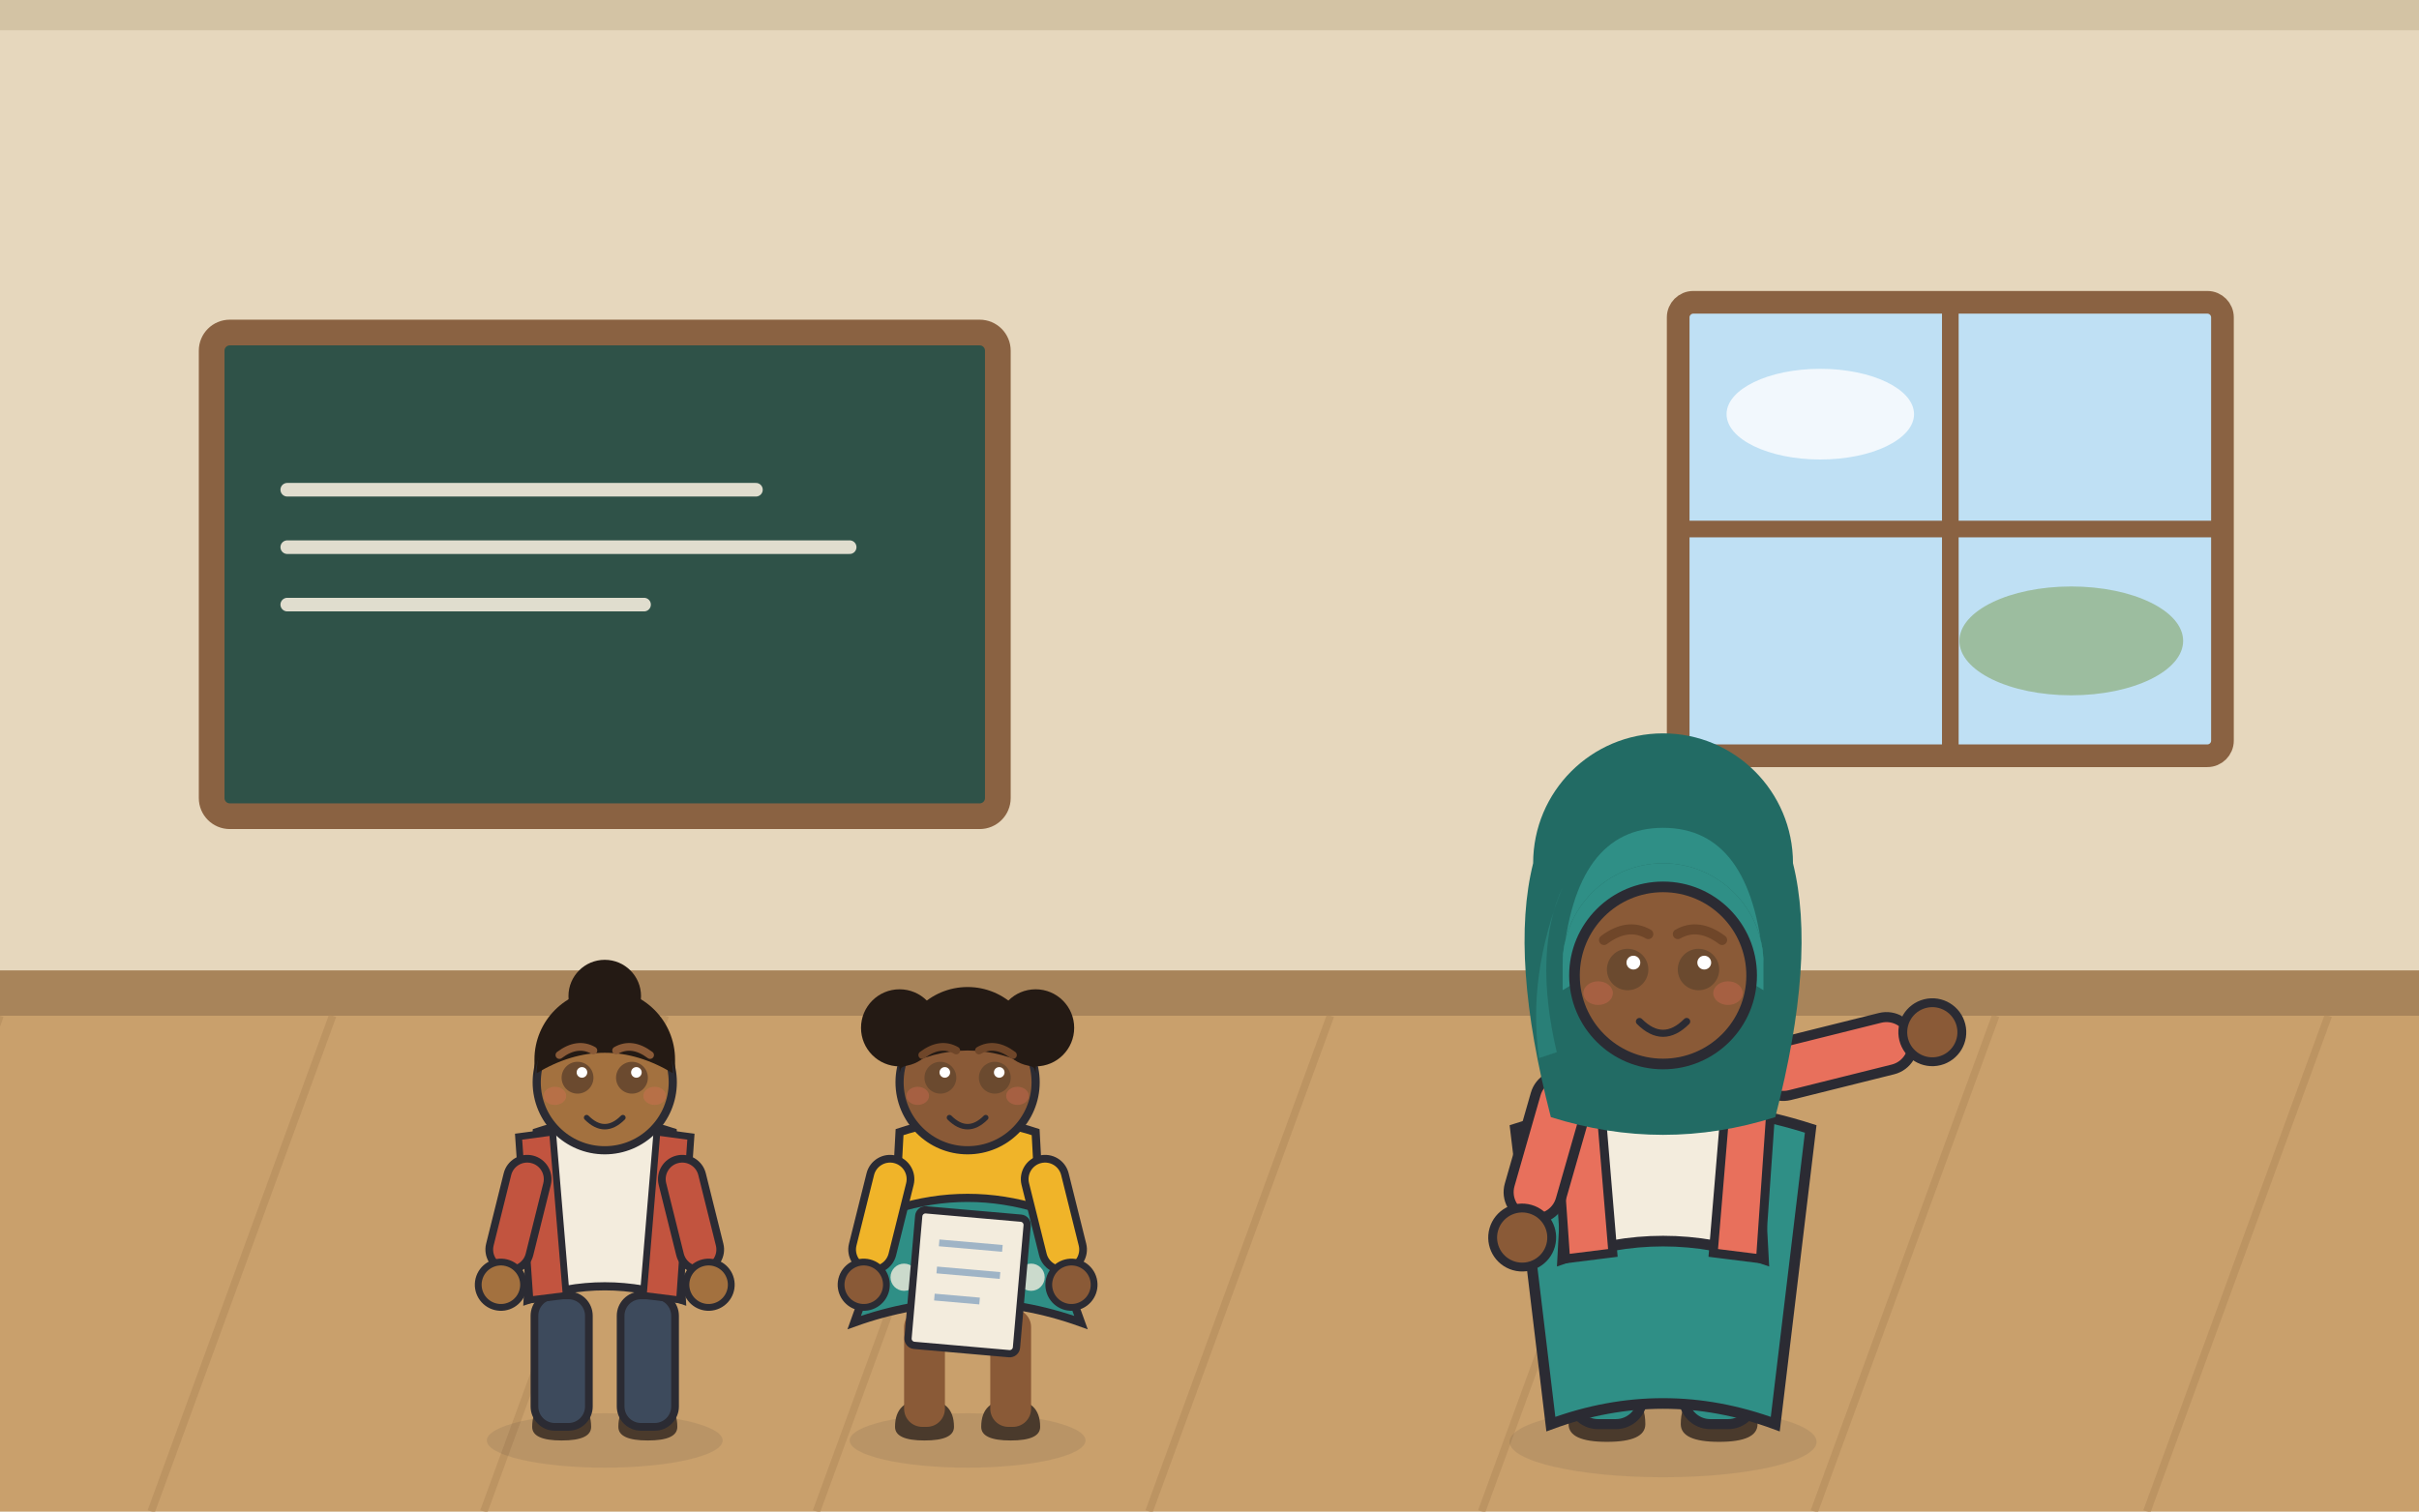
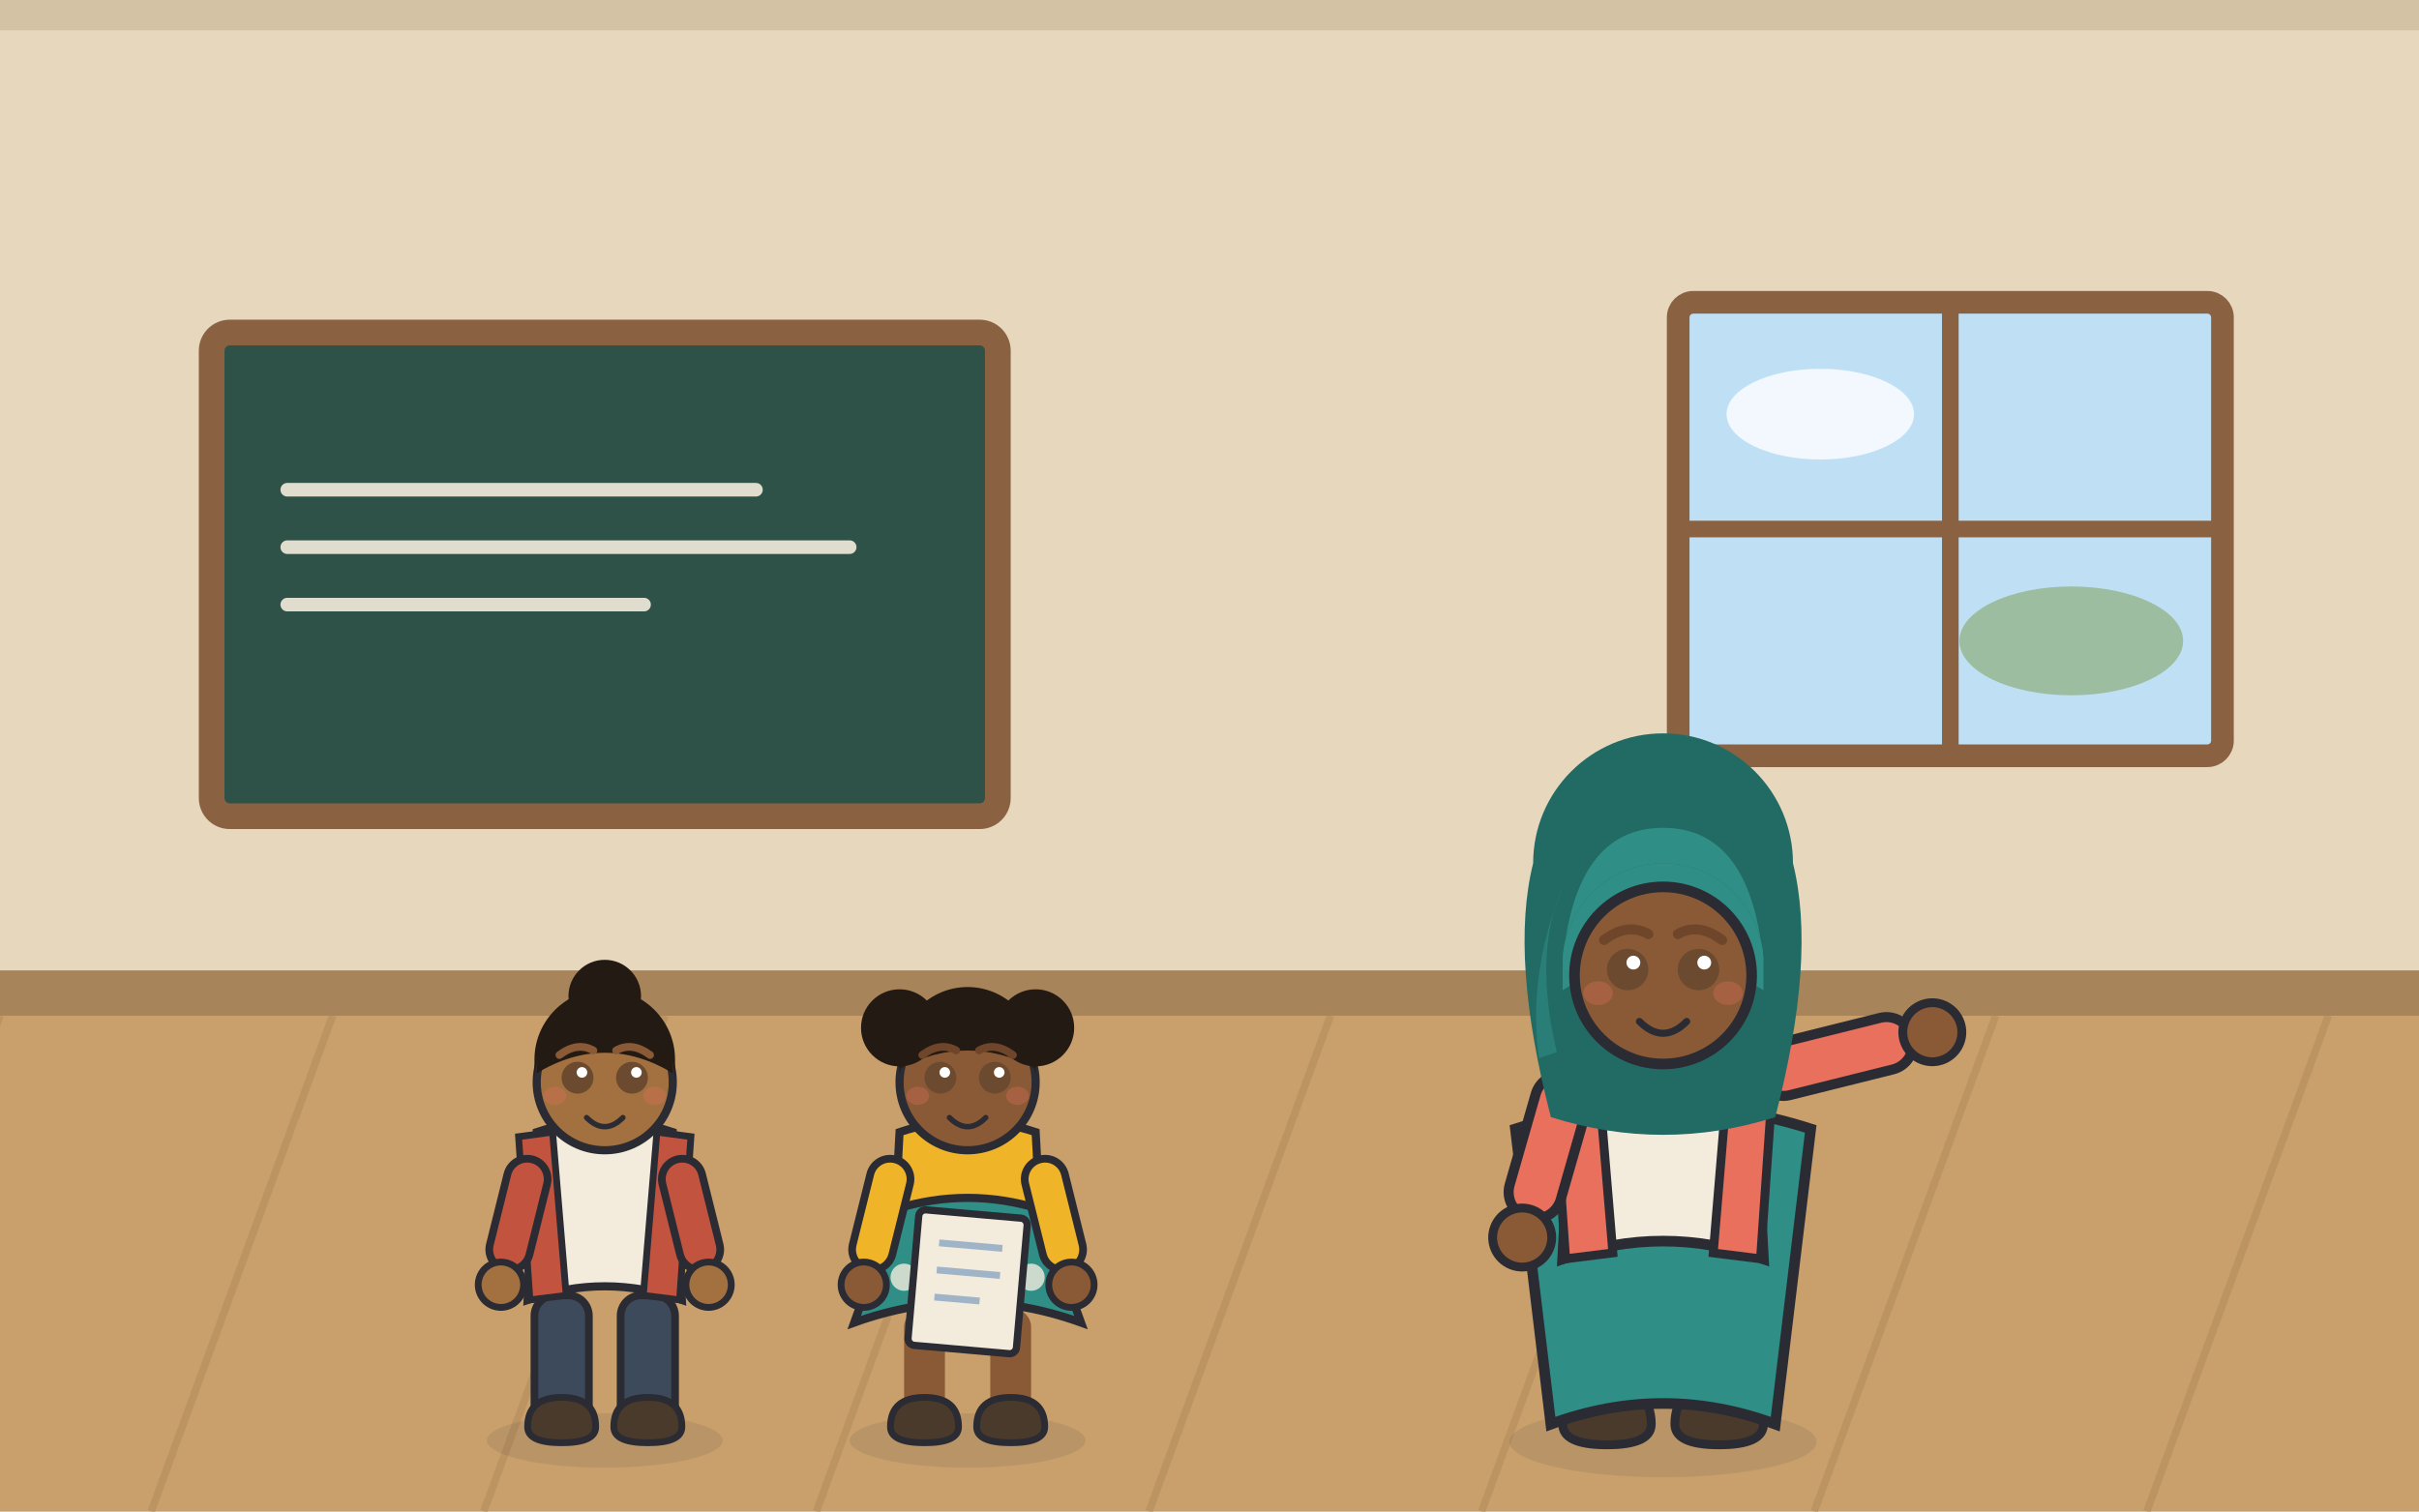
<svg xmlns="http://www.w3.org/2000/svg" viewBox="0 0 1600 1000" role="img">
  <style>
@media (prefers-reduced-motion: no-preference) {
  .anim-idle { animation: idle 3.8s ease-in-out infinite alternate; }
  @keyframes idle { from { transform: translateY(0); } to { transform: translateY(-6px); } }
  .anim-tail { transform-box: fill-box; transform-origin: 100% 20%; animation: tail 2.6s ease-in-out infinite alternate; }
  @keyframes tail { from { transform: rotate(-6deg); } to { transform: rotate(8deg); } }
  .anim-blink { transform-box: fill-box; transform-origin: center; animation: blink 5.2s infinite; }
  @keyframes blink { 0%, 93%, 100% { transform: scaleY(1); } 95%, 97% { transform: scaleY(0.12); } }
  .anim-glow { transform-box: fill-box; transform-origin: center; animation: glow 4.2s ease-in-out infinite alternate; }
  @keyframes glow { from { transform: scale(1); opacity: 0.5; } to { transform: scale(1.08); opacity: 0.75; } }
  .anim-shimmer { animation: shimmer 5s ease-in-out infinite alternate; }
  @keyframes shimmer { from { opacity: 0.62; } to { opacity: 0.92; } }
  .anim-grass { transform-box: fill-box; transform-origin: 50% 100%; animation: sway 3.2s ease-in-out infinite alternate; }
  .anim-canopy { transform-box: fill-box; transform-origin: 50% 100%; animation: sway 5.6s ease-in-out infinite alternate; }
  @keyframes sway { from { transform: rotate(-1.8deg); } to { transform: rotate(2.2deg); } }
  .anim-rain { animation: rainfall 1.15s linear infinite; }
  @keyframes rainfall { from { transform: translateY(-32px); opacity: 0.85; } 75% { opacity: 0.55; } to { transform: translateY(72px); opacity: 0; } }
  .anim-ripple { transform-box: fill-box; transform-origin: center; animation: ripple 3.4s ease-in-out infinite alternate; }
  @keyframes ripple { from { transform: scale(1); opacity: 0.8; } to { transform: scale(1.18); opacity: 0.55; } }
  .anim-drip { animation: drip 1s ease-in infinite; }
  @keyframes drip { from { transform: translateY(-12px); opacity: 0.95; } to { transform: translateY(28px); opacity: 0; } }
  .anim-flow { stroke-dasharray: 26 20; animation: flow 0.8s linear infinite; }
  @keyframes flow { from { stroke-dashoffset: 0; } to { stroke-dashoffset: -46; } }
  .anim-splash { transform-box: fill-box; transform-origin: 50% 100%; animation: splashPulse 1.7s ease-in-out infinite alternate; }
  @keyframes splashPulse { from { transform: scale(0.97); } to { transform: scale(1.05); } }
  .anim-strain { transform-box: fill-box; transform-origin: center; animation: strain 0.9s ease-in-out infinite alternate; }
  @keyframes strain { from { transform: translateX(-5px); } to { transform: translateX(4px); } }
  .anim-float { transform-box: fill-box; transform-origin: center; animation: floaty 2.6s ease-in-out infinite alternate; }
  @keyframes floaty { from { transform: translateY(0) scale(1); } to { transform: translateY(-12px) scale(1.08); } }
  .anim-wave { animation: wave 2.4s ease-in-out infinite; opacity: 0; }
  @keyframes wave { 0% { opacity: 0; } 30% { opacity: 0.9; } 60%, 100% { opacity: 0; } }
  .anim-cloud { animation: cloudDrift 9s ease-in-out infinite alternate; }
  @keyframes cloudDrift { from { transform: translateX(-18px); } to { transform: translateX(22px); } }
  .tap-target { cursor: pointer; }
  .tap-target.tap-play { transform-box: fill-box; transform-origin: 50% 85%; animation: tapWiggle 0.7s ease-in-out; }
  .tap-target[data-tap="puddle"].tap-play { transform-origin: center; animation: tapSplash 0.85s ease-out; }
  .tap-target[data-tap="sun"].tap-play { transform-origin: center; animation: tapPulse 0.6s ease-in-out; }
  .tap-target[data-tap="tree"].tap-play { transform-origin: 50% 100%; animation: tapShake 0.7s ease-in-out; }
  @keyframes tapWiggle { 0% { transform: rotate(0); } 25% { transform: rotate(-4deg) scale(1.03); } 55% { transform: rotate(3deg) scale(1.04); } 80% { transform: rotate(-1.5deg); } 100% { transform: rotate(0); } }
  @keyframes tapSplash { 0% { transform: scale(1); } 40% { transform: scale(1.06, 0.94); } 70% { transform: scale(0.97, 1.03); } 100% { transform: scale(1); } }
  @keyframes tapPulse { 0% { transform: scale(1); } 50% { transform: scale(1.12); } 100% { transform: scale(1); } }
  @keyframes tapShake { 0% { transform: rotate(0); } 20% { transform: rotate(2.4deg); } 45% { transform: rotate(-2deg); } 70% { transform: rotate(1.2deg); } 100% { transform: rotate(0); } }
  .tap-burst { opacity: 0; }
  .tap-target.tap-play .tap-burst { opacity: 1; }
  .tap-target.tap-play .tap-burst circle { animation: burstUp 0.6s ease-out forwards; }
  @keyframes burstUp { from { transform: translateY(0); opacity: 0.95; } to { transform: translateY(-90px); opacity: 0; } }
}
</style>
  <rect width="1600" height="1000" fill="#e6d7bd" />
  <rect x="0" y="0" width="1600" height="20" fill="#d3c3a4" />
  <rect x="0" y="660" width="1600" height="340" fill="#c9a06c" />
  <rect x="0" y="642" width="1600" height="30" fill="#a8845a" />
  <path d="M 0 672 L -120 1000" stroke="#b08758" stroke-width="5" opacity="0.5" />
  <path d="M 220 672 L 100 1000" stroke="#b08758" stroke-width="5" opacity="0.5" />
  <path d="M 440 672 L 320 1000" stroke="#b08758" stroke-width="5" opacity="0.5" />
  <path d="M 660 672 L 540 1000" stroke="#b08758" stroke-width="5" opacity="0.5" />
  <path d="M 880 672 L 760 1000" stroke="#b08758" stroke-width="5" opacity="0.5" />
  <path d="M 1100 672 L 980 1000" stroke="#b08758" stroke-width="5" opacity="0.5" />
  <path d="M 1320 672 L 1200 1000" stroke="#b08758" stroke-width="5" opacity="0.5" />
  <path d="M 1540 672 L 1420 1000" stroke="#b08758" stroke-width="5" opacity="0.5" />
  <g transform="translate(400 380)">
    <rect x="-260" y="-160" width="520" height="320" rx="12" fill="#2f5248" stroke="#8a6242" stroke-width="17" />
    <path d="M -210 -56 h 310 M -210 -18 h 372 M -210 20 h 236" stroke="#f3ecdd" stroke-width="9" stroke-linecap="round" opacity="0.9" />
  </g>
  <g transform="translate(1290 350)">
    <rect x="-180" y="-150" width="360" height="300" rx="10" fill="#bfe0f4" stroke="#8a6242" stroke-width="15" />
    <path d="M 0 -150 v 300 M -180 0 h 360" stroke="#8a6242" stroke-width="11" />
    <ellipse cx="-86" cy="-76" rx="62" ry="30" fill="#f7fbfe" opacity="0.9" />
    <ellipse cx="80" cy="74" rx="74" ry="36" fill="#7fa05a" opacity="0.55" />
  </g>
  <g transform="translate(1100 950) scale(1.953 1.953)">
    <ellipse cx="0" cy="2" rx="52" ry="12" fill="#2b2b33" opacity="0.10" />
    <g class="tap-target" data-figure="yasmin" data-tap="yasmin" data-mood="happy">
      <g class="anim-idle" style="animation-delay:0.92s">
-         <path d="M -32 -4 q 0 -12 13 -12 q 13 0 13 12 q 0 6 -13 6 q -13 0 -13 -6 z" fill="#4a3a2c" />
-         <path d="M 6 -4 q 0 -12 13 -12 q 13 0 13 12 q 0 6 -13 6 q -13 0 -13 -6 z" fill="#4a3a2c" />
        <rect x="-31" y="-62" width="24" height="58" rx="9" fill="#2f8f86" stroke="#2b2b33" stroke-width="3.4" />
        <rect x="7" y="-62" width="24" height="58" rx="9" fill="#2f8f86" stroke="#2b2b33" stroke-width="3.4" />
+         <path d="M -34 -4 q 0 -13 15 -13 q 15 0 15 13 q 0 7 -15 7 q -15 0 -15 -7 z" fill="#4a3a2c" stroke="#2b2b33" stroke-width="3" />
+         <path d="M 4 -4 q 0 -13 15 -13 q 15 0 15 13 q 0 7 -15 7 q -15 0 -15 -7 z" fill="#4a3a2c" stroke="#2b2b33" stroke-width="3" />
        <path d="M -38 -4 q 38 -14 76 0 l 12 -100 q -50 -16 -100 0 z" fill="#2f8f86" stroke="#2b2b33" stroke-width="3.6" />
        <path d="M -34 -60 q 34 -12 68 0 l -4 -74 q -30 -10 -60 0 z" fill="#f3ecdd" stroke="#2b2b33" stroke-width="3.6" />
        <path d="M -33 -60 l -5 -72 l 15 -2 l 6 72 z M 33 -60 l 5 -72 l -15 -2 l -6 72 z" fill="#e8705c" stroke="#2b2b33" stroke-width="3" />
        <g transform="translate(-32 -122) rotate(16)">
          <rect x="-9" y="0" width="18" height="50" rx="9" fill="#e8705c" stroke="#2b2b33" stroke-width="3.4" />
          <circle cx="0" cy="57" r="10" fill="#8a5a37" stroke="#2b2b33" stroke-width="3" />
        </g>
        <g transform="translate(32 -122) rotate(-104)">
          <rect x="-9" y="0" width="18" height="54" rx="9" fill="#e8705c" stroke="#2b2b33" stroke-width="3.4" />
          <circle cx="0" cy="61" r="10" fill="#8a5a37" stroke="#2b2b33" stroke-width="3" />
        </g>
        <g transform="translate(0 -156)">
          <path d="M -38 48 q -14 -54 -6 -86 a 36 36 0 0 1 88 0 q 8 32 -6 86 q -38 12 -76 0 z" fill="#226b64" />
          <path d="M -34 -4 a 34 34 0 0 1 68 0 q -4 -46 -34 -46 q -30 0 -34 46 z" fill="#2f8f86" />
          <path d="M -36 26 q -8 -34 2 -56 q -12 30 -8 58 z" fill="#2f8f86" opacity="0.55" />
          <path d="M -34 -4 a 34 34 0 0 1 68 0 l 0 9 q -34 -21 -68 0 z" fill="#2f8f86" />
          <circle cx="0" cy="0" r="30" fill="#8a5a37" stroke="#2b2b33" stroke-width="3.6" />
          <path d="M -30 2 a 30 30 0 0 0 60 0" fill="none" />
          <g transform="translate(-12 -2)">
            <g class="anim-blink">
              <circle cx="0" cy="0" r="7.02" fill="#6b4a2f" />
              <circle cx="1.95" cy="-2.34" r="2.34" fill="#fff" />
            </g>
          </g>
          <g transform="translate(12 -2)">
            <g class="anim-blink">
              <circle cx="0" cy="0" r="7.02" fill="#6b4a2f" />
              <circle cx="1.95" cy="-2.34" r="2.34" fill="#fff" />
            </g>
          </g>
          <path d="M -20 -12 q 8 -6 15 -2 M 20 -12 q -8 -6 -15 -2" stroke="#6f4629" stroke-width="3.4" fill="none" stroke-linecap="round" />
          <g transform="translate(0 14)">
            <path d="M -8 1.6 q 8 8 16 0" stroke="#2b2b33" stroke-width="2.4" fill="none" stroke-linecap="round" />
          </g>
          <ellipse cx="-22" cy="6" rx="5" ry="4" fill="#e8705c" opacity="0.30" />
          <ellipse cx="22" cy="6" rx="5" ry="4" fill="#e8705c" opacity="0.30" />
        </g>
      </g>
    </g>
  </g>
  <g transform="translate(640 950) scale(1.5 1.5)">
    <ellipse cx="0" cy="2" rx="52" ry="12" fill="#2b2b33" opacity="0.10" />
    <g class="tap-target" data-figure="amal" data-tap="amal" data-mood="happy">
      <g class="anim-idle" style="animation-delay:0.55s">
-         <path d="M -32 -4 q 0 -12 13 -12 q 13 0 13 12 q 0 6 -13 6 q -13 0 -13 -6 z" fill="#4a3a2c" />
-         <path d="M 6 -4 q 0 -12 13 -12 q 13 0 13 12 q 0 6 -13 6 q -13 0 -13 -6 z" fill="#4a3a2c" />
        <rect x="-28" y="-56" width="18" height="52" rx="8" fill="#8a5a37" />
        <rect x="10" y="-56" width="18" height="52" rx="8" fill="#8a5a37" />
+         <path d="M -34 -4 q 0 -13 15 -13 q 15 0 15 13 q 0 7 -15 7 q -15 0 -15 -7 z" fill="#4a3a2c" stroke="#2b2b33" stroke-width="3" />
+         <path d="M 4 -4 q 0 -13 15 -13 q 15 0 15 13 q 0 7 -15 7 q -15 0 -15 -7 z" fill="#4a3a2c" stroke="#2b2b33" stroke-width="3" />
        <path d="M -34 -60 q 34 -12 68 0 l -4 -74 q -30 -10 -60 0 z" fill="#f0b429" stroke="#2b2b33" stroke-width="3.6" />
        <path d="M -50 -50 q 50 -18 100 0 l -18 -50 q -32 -10 -64 0 z" fill="#2f8f86" stroke="#2b2b33" stroke-width="3.6" />
        <circle cx="-28" cy="-70" r="6" fill="#f3ecdd" opacity="0.8" />
        <circle cx="0" cy="-70" r="6" fill="#f3ecdd" opacity="0.8" />
        <circle cx="28" cy="-70" r="6" fill="#f3ecdd" opacity="0.8" />
        <g transform="translate(-32 -122) rotate(14)">
          <rect x="-9" y="0" width="18" height="50" rx="9" fill="#f0b429" stroke="#2b2b33" stroke-width="3.4" />
          <circle cx="0" cy="57" r="10" fill="#8a5a37" stroke="#2b2b33" stroke-width="3" />
        </g>
        <g transform="translate(32 -122) rotate(-14)">
          <rect x="-9" y="0" width="18" height="50" rx="9" fill="#f0b429" stroke="#2b2b33" stroke-width="3.4" />
          <circle cx="0" cy="57" r="10" fill="#8a5a37" stroke="#2b2b33" stroke-width="3" />
        </g>
        <g transform="translate(0 -76)">
          <g transform="translate(0 8) rotate(5)">
            <rect x="-24" y="-30" width="48" height="60" rx="3" fill="#f3ecdd" stroke="#2b2b33" stroke-width="3.2" />
            <path d="M -14 -16 h 28 M -14 -4 h 28 M -14 8 h 20" stroke="#9fb4c6" stroke-width="3" />
          </g>
        </g>
        <g transform="translate(0 -156)">
          <circle cx="0" cy="0" r="30" fill="#8a5a37" stroke="#2b2b33" stroke-width="3.6" />
          <circle cx="-30" cy="-24" r="17" fill="#241a14" />
          <circle cx="30" cy="-24" r="17" fill="#241a14" />
          <path d="M -30 -6 a 30 30 0 0 1 60 0 q -30 -16 -60 0 z" fill="#241a14" />
          <path d="M -30 -4 a 31 31 0 0 1 60 0 l 0 -8 a 30 30 0 0 0 -60 0 z" fill="#241a14" />
          <path d="M -30 2 a 30 30 0 0 0 60 0" fill="none" />
          <g transform="translate(-12 -2)">
            <g class="anim-blink">
              <circle cx="0" cy="0" r="7.02" fill="#6b4a2f" />
              <circle cx="1.95" cy="-2.34" r="2.34" fill="#fff" />
            </g>
          </g>
          <g transform="translate(12 -2)">
            <g class="anim-blink">
              <circle cx="0" cy="0" r="7.02" fill="#6b4a2f" />
              <circle cx="1.95" cy="-2.34" r="2.34" fill="#fff" />
            </g>
          </g>
          <path d="M -20 -12 q 8 -6 15 -2 M 20 -12 q -8 -6 -15 -2" stroke="#6f4629" stroke-width="3.4" fill="none" stroke-linecap="round" />
          <g transform="translate(0 14)">
            <path d="M -8 1.6 q 8 8 16 0" stroke="#2b2b33" stroke-width="2.4" fill="none" stroke-linecap="round" />
          </g>
          <ellipse cx="-22" cy="6" rx="5" ry="4" fill="#e8705c" opacity="0.30" />
          <ellipse cx="22" cy="6" rx="5" ry="4" fill="#e8705c" opacity="0.30" />
        </g>
      </g>
    </g>
  </g>
  <g transform="translate(400 950) scale(1.5 1.5)">
    <ellipse cx="0" cy="2" rx="52" ry="12" fill="#2b2b33" opacity="0.10" />
    <g class="tap-target" data-figure="maya" data-tap="maya" data-mood="happy">
      <g class="anim-idle" style="animation-delay:0.55s">
-         <path d="M -32 -4 q 0 -12 13 -12 q 13 0 13 12 q 0 6 -13 6 q -13 0 -13 -6 z" fill="#4a3a2c" />
-         <path d="M 6 -4 q 0 -12 13 -12 q 13 0 13 12 q 0 6 -13 6 q -13 0 -13 -6 z" fill="#4a3a2c" />
        <rect x="-31" y="-62" width="24" height="58" rx="9" fill="#3d4a5c" stroke="#2b2b33" stroke-width="3.4" />
        <rect x="7" y="-62" width="24" height="58" rx="9" fill="#3d4a5c" stroke="#2b2b33" stroke-width="3.4" />
+         <path d="M -34 -4 q 0 -13 15 -13 q 15 0 15 13 q 0 7 -15 7 q -15 0 -15 -7 z" fill="#4a3a2c" stroke="#2b2b33" stroke-width="3" />
+         <path d="M 4 -4 q 0 -13 15 -13 q 15 0 15 13 q 0 7 -15 7 q -15 0 -15 -7 z" fill="#4a3a2c" stroke="#2b2b33" stroke-width="3" />
        <path d="M -34 -60 q 34 -12 68 0 l -4 -74 q -30 -10 -60 0 z" fill="#f3ecdd" stroke="#2b2b33" stroke-width="3.6" />
        <path d="M -33 -60 l -5 -72 l 15 -2 l 6 72 z M 33 -60 l 5 -72 l -15 -2 l -6 72 z" fill="#c2543f" stroke="#2b2b33" stroke-width="3" />
        <g transform="translate(-32 -122) rotate(14)">
          <rect x="-9" y="0" width="18" height="50" rx="9" fill="#c2543f" stroke="#2b2b33" stroke-width="3.4" />
          <circle cx="0" cy="57" r="10" fill="#a3713f" stroke="#2b2b33" stroke-width="3" />
        </g>
        <g transform="translate(32 -122) rotate(-14)">
          <rect x="-9" y="0" width="18" height="50" rx="9" fill="#c2543f" stroke="#2b2b33" stroke-width="3.4" />
          <circle cx="0" cy="57" r="10" fill="#a3713f" stroke="#2b2b33" stroke-width="3" />
        </g>
        <g transform="translate(0 -156)">
          <circle cx="0" cy="0" r="30" fill="#a3713f" stroke="#2b2b33" stroke-width="3.6" />
          <circle cx="0" cy="-38" r="16" fill="#241a14" />
          <path d="M -30 -4 a 30 30 0 0 1 60 0 q -30 -18 -60 0 z" fill="#241a14" />
          <path d="M -31 0 a 31 31 0 0 1 62 0 l 0 -10 a 31 31 0 0 0 -62 0 z" fill="#241a14" />
          <path d="M -30 2 a 30 30 0 0 0 60 0" fill="none" />
          <g transform="translate(-12 -2)">
            <g class="anim-blink">
              <circle cx="0" cy="0" r="7.02" fill="#6b4a2f" />
              <circle cx="1.95" cy="-2.34" r="2.34" fill="#fff" />
            </g>
          </g>
          <g transform="translate(12 -2)">
            <g class="anim-blink">
              <circle cx="0" cy="0" r="7.02" fill="#6b4a2f" />
              <circle cx="1.95" cy="-2.34" r="2.34" fill="#fff" />
            </g>
          </g>
          <path d="M -20 -12 q 8 -6 15 -2 M 20 -12 q -8 -6 -15 -2" stroke="#8a5a37" stroke-width="3.4" fill="none" stroke-linecap="round" />
          <g transform="translate(0 14)">
            <path d="M -8 1.6 q 8 8 16 0" stroke="#2b2b33" stroke-width="2.4" fill="none" stroke-linecap="round" />
          </g>
          <ellipse cx="-22" cy="6" rx="5" ry="4" fill="#e8705c" opacity="0.30" />
          <ellipse cx="22" cy="6" rx="5" ry="4" fill="#e8705c" opacity="0.30" />
        </g>
      </g>
    </g>
  </g>
</svg>
